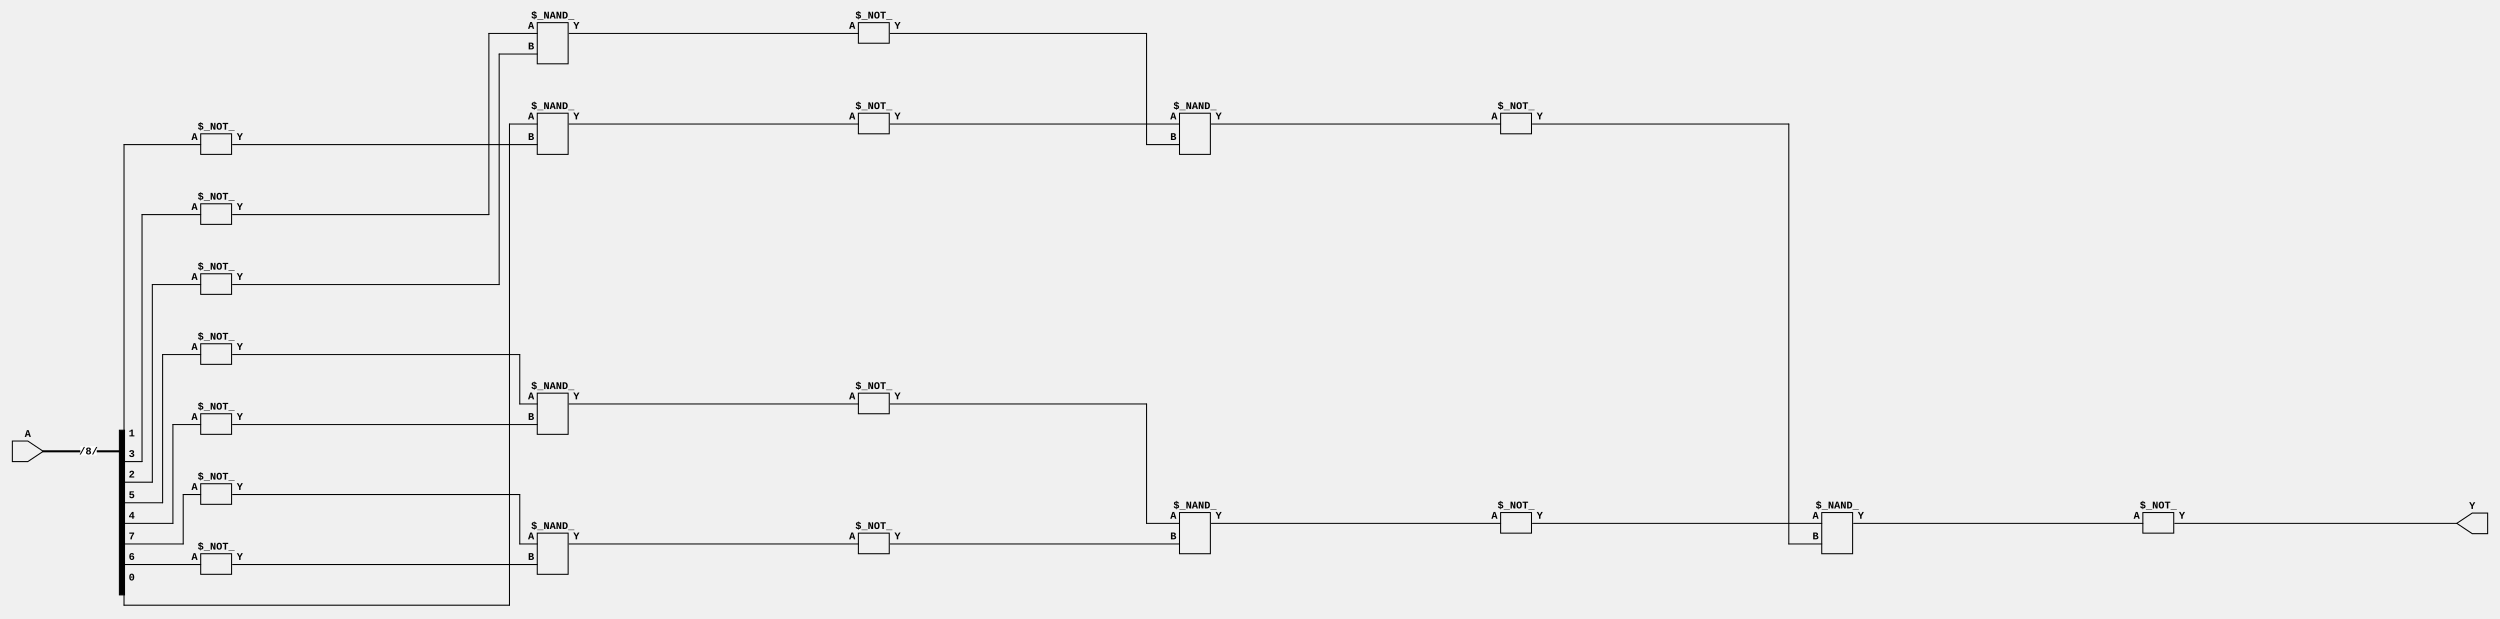
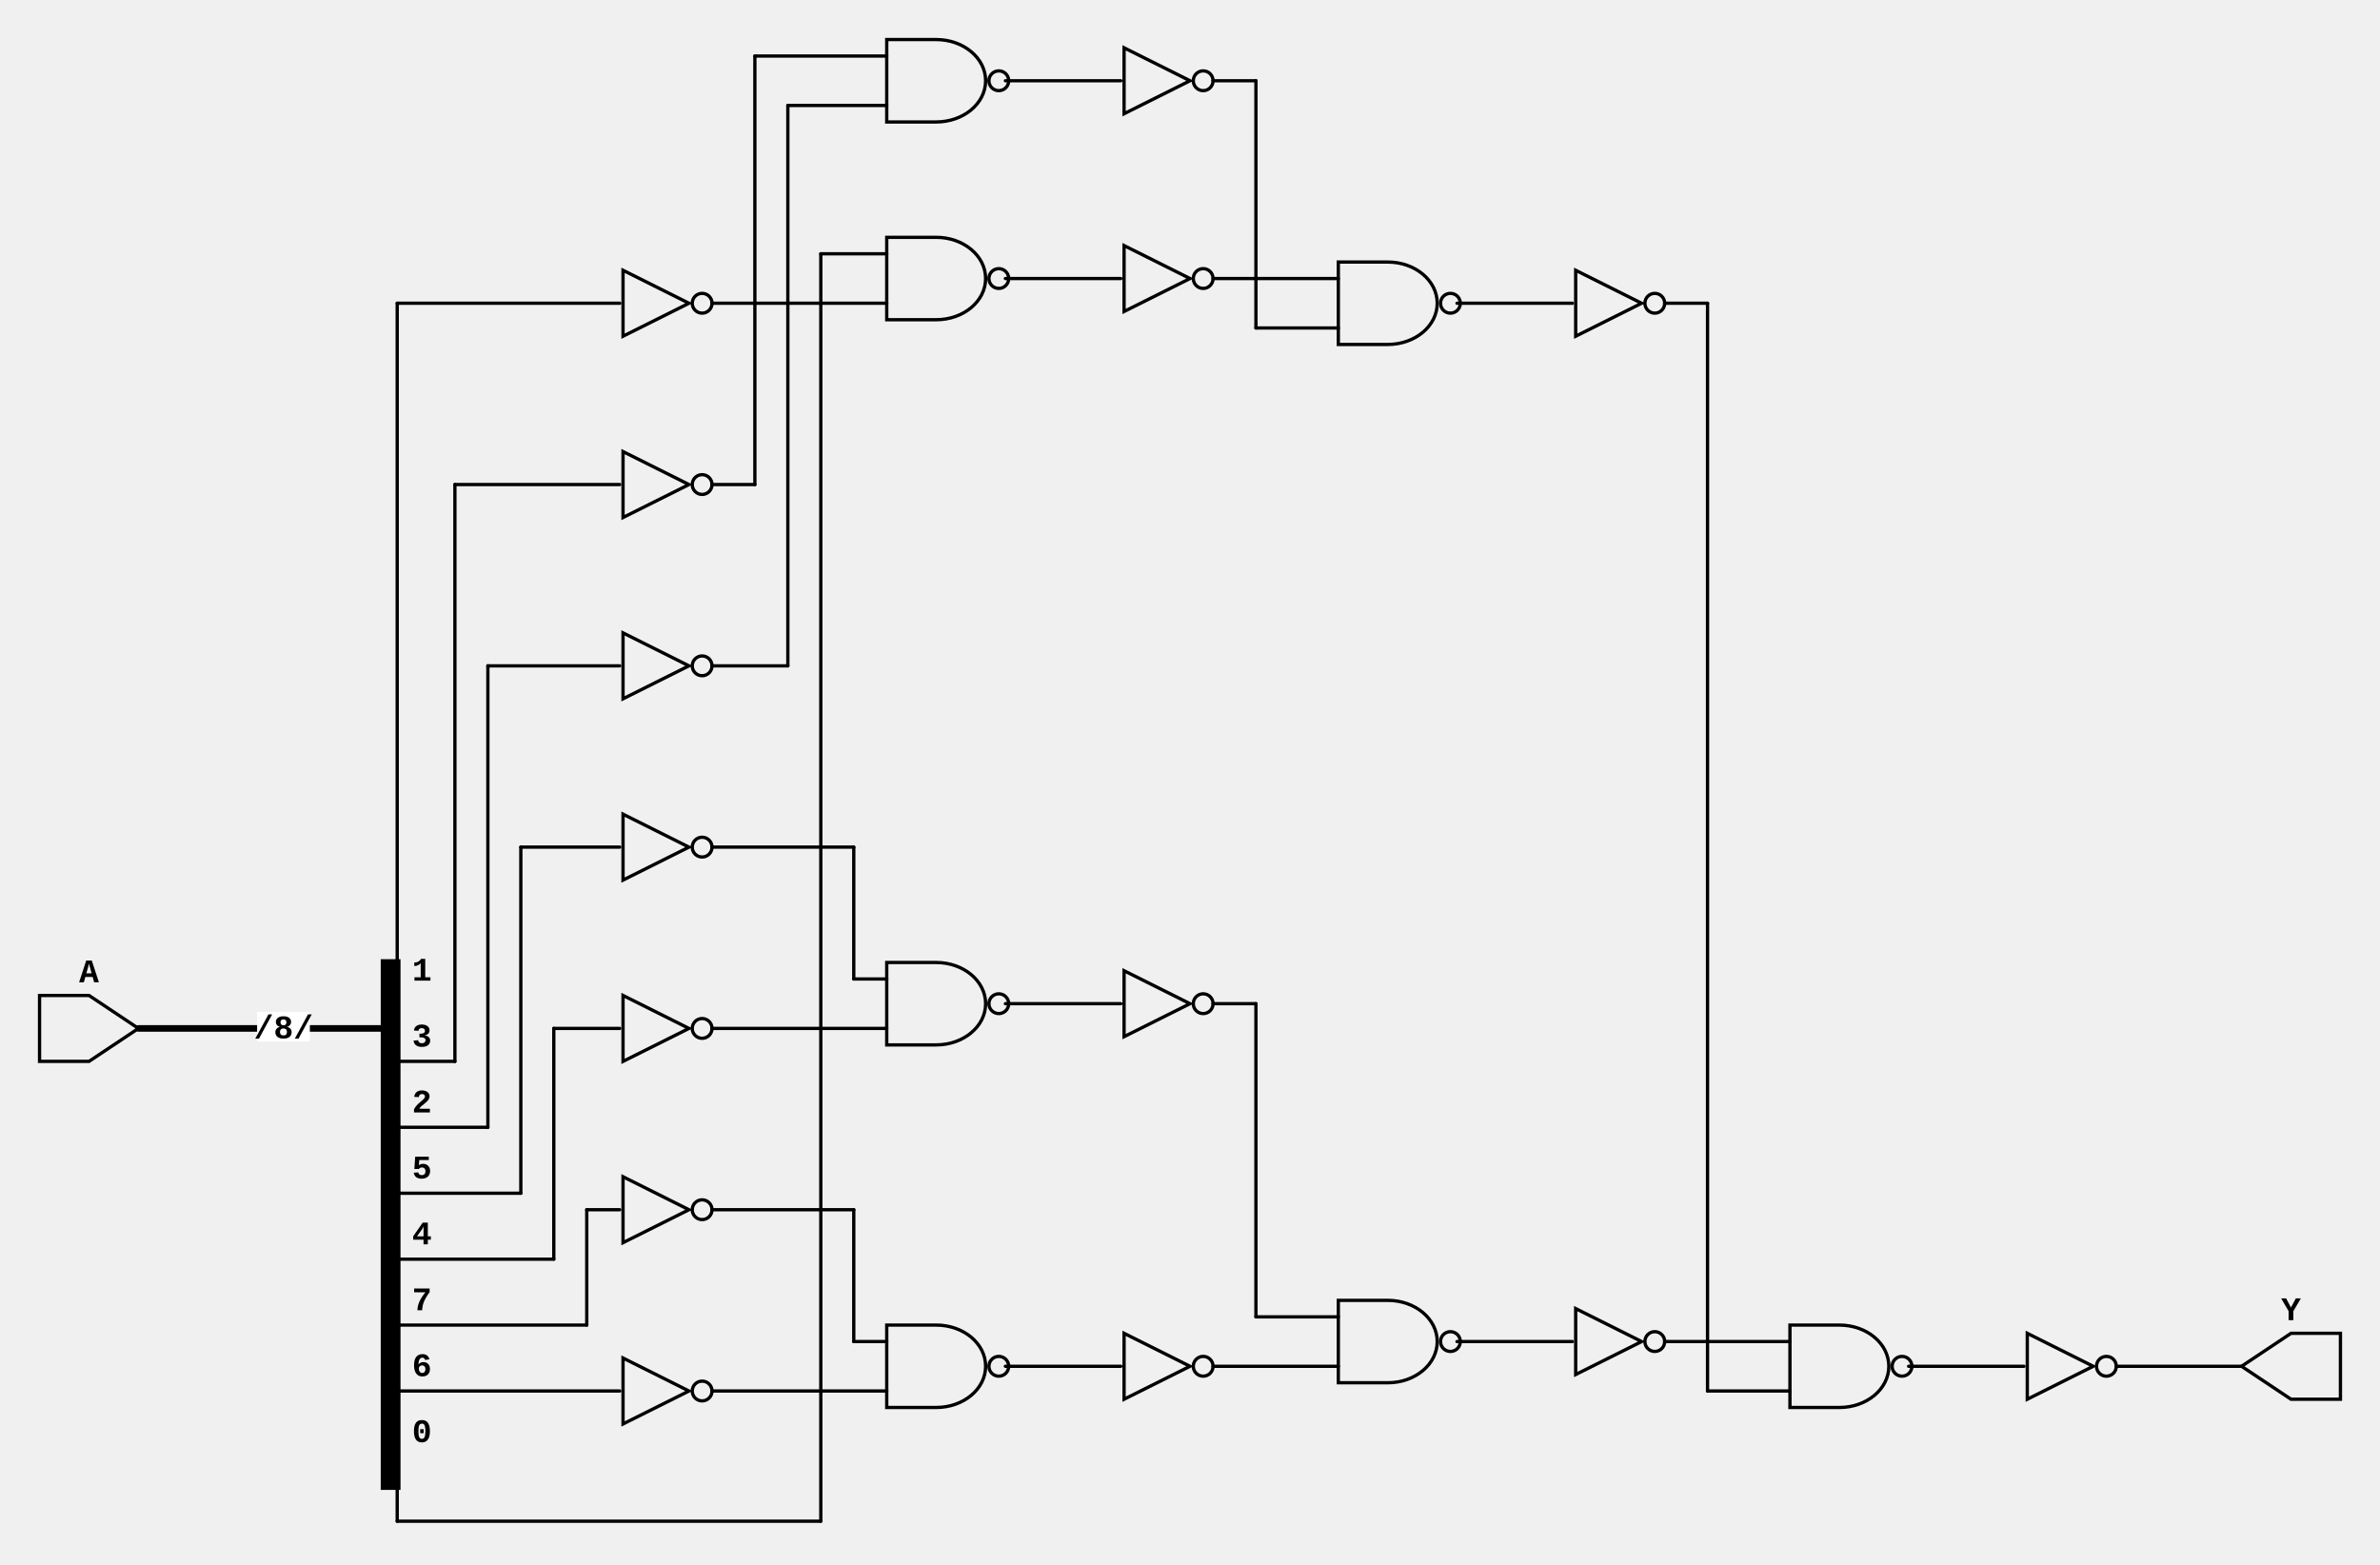
- <svg xmlns="http://www.w3.org/2000/svg" xmlns:ns1="https://github.com/nturley/netlistsvg" width="2429" height="601">
+ <svg xmlns="http://www.w3.org/2000/svg" xmlns:ns1="https://github.com/nturley/netlistsvg" width="722" height="474.5">
  <style>svg {
  stroke:#000;
  fill:none;
}
text {
  fill:#000;
  stroke:none;
  font-size:10px;
  font-weight: bold;
  font-family: "Courier New", monospace;
}
line {
    stroke-linecap: round;
}
.nodelabel {
  text-anchor: middle;
}
.inputPortLabel {
  text-anchor: end;
}
.splitjoinBody {
  fill:#000;
}</style>
-   <g ns1:type="generic" transform="translate(195,130)" ns1:width="30" ns1:height="40" id="cell_$abc$117$auto$blifparse.cc:386:parse_blif$118">
-     <text x="15" y="-4" class="nodelabel cell_$abc$117$auto$blifparse.cc:386:parse_blif$118" ns1:attribute="ref">$_NOT_</text>
-     <rect width="30" height="20" ns1:generic="body" class="cell_$abc$117$auto$blifparse.cc:386:parse_blif$118" />
-     <g transform="translate(0,10)" ns1:x="0" ns1:y="10" ns1:pid="in0" id="port_$abc$117$auto$blifparse.cc:386:parse_blif$118~A">
-       <text x="-3" y="-4" class="inputPortLabel cell_$abc$117$auto$blifparse.cc:386:parse_blif$118">A</text>
-     </g>
-     <g transform="translate(30,10)" ns1:x="30" ns1:y="10" ns1:pid="out0" id="port_$abc$117$auto$blifparse.cc:386:parse_blif$118~Y">
-       <text x="5" y="-4" style="fill:#000; stroke:none" class="cell_$abc$117$auto$blifparse.cc:386:parse_blif$118">Y</text>
-     </g>
-   </g>
-   <g ns1:type="generic" transform="translate(195,198)" ns1:width="30" ns1:height="40" id="cell_$abc$117$auto$blifparse.cc:386:parse_blif$119">
-     <text x="15" y="-4" class="nodelabel cell_$abc$117$auto$blifparse.cc:386:parse_blif$119" ns1:attribute="ref">$_NOT_</text>
-     <rect width="30" height="20" ns1:generic="body" class="cell_$abc$117$auto$blifparse.cc:386:parse_blif$119" />
-     <g transform="translate(0,10)" ns1:x="0" ns1:y="10" ns1:pid="in0" id="port_$abc$117$auto$blifparse.cc:386:parse_blif$119~A">
-       <text x="-3" y="-4" class="inputPortLabel cell_$abc$117$auto$blifparse.cc:386:parse_blif$119">A</text>
-     </g>
-     <g transform="translate(30,10)" ns1:x="30" ns1:y="10" ns1:pid="out0" id="port_$abc$117$auto$blifparse.cc:386:parse_blif$119~Y">
-       <text x="5" y="-4" style="fill:#000; stroke:none" class="cell_$abc$117$auto$blifparse.cc:386:parse_blif$119">Y</text>
-     </g>
-   </g>
-   <g ns1:type="generic" transform="translate(195,266)" ns1:width="30" ns1:height="40" id="cell_$abc$117$auto$blifparse.cc:386:parse_blif$120">
-     <text x="15" y="-4" class="nodelabel cell_$abc$117$auto$blifparse.cc:386:parse_blif$120" ns1:attribute="ref">$_NOT_</text>
-     <rect width="30" height="20" ns1:generic="body" class="cell_$abc$117$auto$blifparse.cc:386:parse_blif$120" />
-     <g transform="translate(0,10)" ns1:x="0" ns1:y="10" ns1:pid="in0" id="port_$abc$117$auto$blifparse.cc:386:parse_blif$120~A">
-       <text x="-3" y="-4" class="inputPortLabel cell_$abc$117$auto$blifparse.cc:386:parse_blif$120">A</text>
-     </g>
-     <g transform="translate(30,10)" ns1:x="30" ns1:y="10" ns1:pid="out0" id="port_$abc$117$auto$blifparse.cc:386:parse_blif$120~Y">
-       <text x="5" y="-4" style="fill:#000; stroke:none" class="cell_$abc$117$auto$blifparse.cc:386:parse_blif$120">Y</text>
-     </g>
-   </g>
-   <g ns1:type="generic" transform="translate(195,334)" ns1:width="30" ns1:height="40" id="cell_$abc$117$auto$blifparse.cc:386:parse_blif$121">
-     <text x="15" y="-4" class="nodelabel cell_$abc$117$auto$blifparse.cc:386:parse_blif$121" ns1:attribute="ref">$_NOT_</text>
-     <rect width="30" height="20" ns1:generic="body" class="cell_$abc$117$auto$blifparse.cc:386:parse_blif$121" />
-     <g transform="translate(0,10)" ns1:x="0" ns1:y="10" ns1:pid="in0" id="port_$abc$117$auto$blifparse.cc:386:parse_blif$121~A">
-       <text x="-3" y="-4" class="inputPortLabel cell_$abc$117$auto$blifparse.cc:386:parse_blif$121">A</text>
-     </g>
-     <g transform="translate(30,10)" ns1:x="30" ns1:y="10" ns1:pid="out0" id="port_$abc$117$auto$blifparse.cc:386:parse_blif$121~Y">
-       <text x="5" y="-4" style="fill:#000; stroke:none" class="cell_$abc$117$auto$blifparse.cc:386:parse_blif$121">Y</text>
-     </g>
-   </g>
-   <g ns1:type="generic" transform="translate(195,402)" ns1:width="30" ns1:height="40" id="cell_$abc$117$auto$blifparse.cc:386:parse_blif$122">
-     <text x="15" y="-4" class="nodelabel cell_$abc$117$auto$blifparse.cc:386:parse_blif$122" ns1:attribute="ref">$_NOT_</text>
-     <rect width="30" height="20" ns1:generic="body" class="cell_$abc$117$auto$blifparse.cc:386:parse_blif$122" />
-     <g transform="translate(0,10)" ns1:x="0" ns1:y="10" ns1:pid="in0" id="port_$abc$117$auto$blifparse.cc:386:parse_blif$122~A">
-       <text x="-3" y="-4" class="inputPortLabel cell_$abc$117$auto$blifparse.cc:386:parse_blif$122">A</text>
-     </g>
-     <g transform="translate(30,10)" ns1:x="30" ns1:y="10" ns1:pid="out0" id="port_$abc$117$auto$blifparse.cc:386:parse_blif$122~Y">
-       <text x="5" y="-4" style="fill:#000; stroke:none" class="cell_$abc$117$auto$blifparse.cc:386:parse_blif$122">Y</text>
-     </g>
-   </g>
-   <g ns1:type="generic" transform="translate(195,470)" ns1:width="30" ns1:height="40" id="cell_$abc$117$auto$blifparse.cc:386:parse_blif$123">
-     <text x="15" y="-4" class="nodelabel cell_$abc$117$auto$blifparse.cc:386:parse_blif$123" ns1:attribute="ref">$_NOT_</text>
-     <rect width="30" height="20" ns1:generic="body" class="cell_$abc$117$auto$blifparse.cc:386:parse_blif$123" />
-     <g transform="translate(0,10)" ns1:x="0" ns1:y="10" ns1:pid="in0" id="port_$abc$117$auto$blifparse.cc:386:parse_blif$123~A">
-       <text x="-3" y="-4" class="inputPortLabel cell_$abc$117$auto$blifparse.cc:386:parse_blif$123">A</text>
-     </g>
-     <g transform="translate(30,10)" ns1:x="30" ns1:y="10" ns1:pid="out0" id="port_$abc$117$auto$blifparse.cc:386:parse_blif$123~Y">
-       <text x="5" y="-4" style="fill:#000; stroke:none" class="cell_$abc$117$auto$blifparse.cc:386:parse_blif$123">Y</text>
-     </g>
-   </g>
-   <g ns1:type="generic" transform="translate(195,538)" ns1:width="30" ns1:height="40" id="cell_$abc$117$auto$blifparse.cc:386:parse_blif$124">
-     <text x="15" y="-4" class="nodelabel cell_$abc$117$auto$blifparse.cc:386:parse_blif$124" ns1:attribute="ref">$_NOT_</text>
-     <rect width="30" height="20" ns1:generic="body" class="cell_$abc$117$auto$blifparse.cc:386:parse_blif$124" />
-     <g transform="translate(0,10)" ns1:x="0" ns1:y="10" ns1:pid="in0" id="port_$abc$117$auto$blifparse.cc:386:parse_blif$124~A">
-       <text x="-3" y="-4" class="inputPortLabel cell_$abc$117$auto$blifparse.cc:386:parse_blif$124">A</text>
-     </g>
-     <g transform="translate(30,10)" ns1:x="30" ns1:y="10" ns1:pid="out0" id="port_$abc$117$auto$blifparse.cc:386:parse_blif$124~Y">
-       <text x="5" y="-4" style="fill:#000; stroke:none" class="cell_$abc$117$auto$blifparse.cc:386:parse_blif$124">Y</text>
-     </g>
-   </g>
-   <g ns1:type="generic" transform="translate(522,382)" ns1:width="30" ns1:height="40" id="cell_$abc$117$auto$blifparse.cc:386:parse_blif$125">
-     <text x="15" y="-4" class="nodelabel cell_$abc$117$auto$blifparse.cc:386:parse_blif$125" ns1:attribute="ref">$_NAND_</text>
-     <rect width="30" height="40" ns1:generic="body" class="cell_$abc$117$auto$blifparse.cc:386:parse_blif$125" />
-     <g transform="translate(0,10)" ns1:x="0" ns1:y="10" ns1:pid="in0" id="port_$abc$117$auto$blifparse.cc:386:parse_blif$125~A">
-       <text x="-3" y="-4" class="inputPortLabel cell_$abc$117$auto$blifparse.cc:386:parse_blif$125">A</text>
-     </g>
-     <g transform="translate(0,30)" ns1:x="0" ns1:y="10" ns1:pid="in0" id="port_$abc$117$auto$blifparse.cc:386:parse_blif$125~B">
-       <text x="-3" y="-4" class="inputPortLabel cell_$abc$117$auto$blifparse.cc:386:parse_blif$125">B</text>
-     </g>
-     <g transform="translate(30,10)" ns1:x="30" ns1:y="10" ns1:pid="out0" id="port_$abc$117$auto$blifparse.cc:386:parse_blif$125~Y">
-       <text x="5" y="-4" style="fill:#000; stroke:none" class="cell_$abc$117$auto$blifparse.cc:386:parse_blif$125">Y</text>
-     </g>
-   </g>
-   <g ns1:type="generic" transform="translate(834,382)" ns1:width="30" ns1:height="40" id="cell_$abc$117$auto$blifparse.cc:386:parse_blif$126">
-     <text x="15" y="-4" class="nodelabel cell_$abc$117$auto$blifparse.cc:386:parse_blif$126" ns1:attribute="ref">$_NOT_</text>
-     <rect width="30" height="20" ns1:generic="body" class="cell_$abc$117$auto$blifparse.cc:386:parse_blif$126" />
-     <g transform="translate(0,10)" ns1:x="0" ns1:y="10" ns1:pid="in0" id="port_$abc$117$auto$blifparse.cc:386:parse_blif$126~A">
-       <text x="-3" y="-4" class="inputPortLabel cell_$abc$117$auto$blifparse.cc:386:parse_blif$126">A</text>
-     </g>
-     <g transform="translate(30,10)" ns1:x="30" ns1:y="10" ns1:pid="out0" id="port_$abc$117$auto$blifparse.cc:386:parse_blif$126~Y">
-       <text x="5" y="-4" style="fill:#000; stroke:none" class="cell_$abc$117$auto$blifparse.cc:386:parse_blif$126">Y</text>
-     </g>
-   </g>
-   <g ns1:type="generic" transform="translate(522,518)" ns1:width="30" ns1:height="40" id="cell_$abc$117$auto$blifparse.cc:386:parse_blif$127">
-     <text x="15" y="-4" class="nodelabel cell_$abc$117$auto$blifparse.cc:386:parse_blif$127" ns1:attribute="ref">$_NAND_</text>
-     <rect width="30" height="40" ns1:generic="body" class="cell_$abc$117$auto$blifparse.cc:386:parse_blif$127" />
-     <g transform="translate(0,10)" ns1:x="0" ns1:y="10" ns1:pid="in0" id="port_$abc$117$auto$blifparse.cc:386:parse_blif$127~A">
-       <text x="-3" y="-4" class="inputPortLabel cell_$abc$117$auto$blifparse.cc:386:parse_blif$127">A</text>
-     </g>
-     <g transform="translate(0,30)" ns1:x="0" ns1:y="10" ns1:pid="in0" id="port_$abc$117$auto$blifparse.cc:386:parse_blif$127~B">
-       <text x="-3" y="-4" class="inputPortLabel cell_$abc$117$auto$blifparse.cc:386:parse_blif$127">B</text>
-     </g>
-     <g transform="translate(30,10)" ns1:x="30" ns1:y="10" ns1:pid="out0" id="port_$abc$117$auto$blifparse.cc:386:parse_blif$127~Y">
-       <text x="5" y="-4" style="fill:#000; stroke:none" class="cell_$abc$117$auto$blifparse.cc:386:parse_blif$127">Y</text>
-     </g>
-   </g>
-   <g ns1:type="generic" transform="translate(834,518)" ns1:width="30" ns1:height="40" id="cell_$abc$117$auto$blifparse.cc:386:parse_blif$128">
-     <text x="15" y="-4" class="nodelabel cell_$abc$117$auto$blifparse.cc:386:parse_blif$128" ns1:attribute="ref">$_NOT_</text>
-     <rect width="30" height="20" ns1:generic="body" class="cell_$abc$117$auto$blifparse.cc:386:parse_blif$128" />
-     <g transform="translate(0,10)" ns1:x="0" ns1:y="10" ns1:pid="in0" id="port_$abc$117$auto$blifparse.cc:386:parse_blif$128~A">
-       <text x="-3" y="-4" class="inputPortLabel cell_$abc$117$auto$blifparse.cc:386:parse_blif$128">A</text>
-     </g>
-     <g transform="translate(30,10)" ns1:x="30" ns1:y="10" ns1:pid="out0" id="port_$abc$117$auto$blifparse.cc:386:parse_blif$128~Y">
-       <text x="5" y="-4" style="fill:#000; stroke:none" class="cell_$abc$117$auto$blifparse.cc:386:parse_blif$128">Y</text>
-     </g>
-   </g>
-   <g ns1:type="generic" transform="translate(1146,498)" ns1:width="30" ns1:height="40" id="cell_$abc$117$auto$blifparse.cc:386:parse_blif$129">
-     <text x="15" y="-4" class="nodelabel cell_$abc$117$auto$blifparse.cc:386:parse_blif$129" ns1:attribute="ref">$_NAND_</text>
-     <rect width="30" height="40" ns1:generic="body" class="cell_$abc$117$auto$blifparse.cc:386:parse_blif$129" />
-     <g transform="translate(0,10)" ns1:x="0" ns1:y="10" ns1:pid="in0" id="port_$abc$117$auto$blifparse.cc:386:parse_blif$129~A">
-       <text x="-3" y="-4" class="inputPortLabel cell_$abc$117$auto$blifparse.cc:386:parse_blif$129">A</text>
-     </g>
-     <g transform="translate(0,30)" ns1:x="0" ns1:y="10" ns1:pid="in0" id="port_$abc$117$auto$blifparse.cc:386:parse_blif$129~B">
-       <text x="-3" y="-4" class="inputPortLabel cell_$abc$117$auto$blifparse.cc:386:parse_blif$129">B</text>
-     </g>
-     <g transform="translate(30,10)" ns1:x="30" ns1:y="10" ns1:pid="out0" id="port_$abc$117$auto$blifparse.cc:386:parse_blif$129~Y">
-       <text x="5" y="-4" style="fill:#000; stroke:none" class="cell_$abc$117$auto$blifparse.cc:386:parse_blif$129">Y</text>
-     </g>
-   </g>
-   <g ns1:type="generic" transform="translate(1458,498)" ns1:width="30" ns1:height="40" id="cell_$abc$117$auto$blifparse.cc:386:parse_blif$130">
-     <text x="15" y="-4" class="nodelabel cell_$abc$117$auto$blifparse.cc:386:parse_blif$130" ns1:attribute="ref">$_NOT_</text>
-     <rect width="30" height="20" ns1:generic="body" class="cell_$abc$117$auto$blifparse.cc:386:parse_blif$130" />
-     <g transform="translate(0,10)" ns1:x="0" ns1:y="10" ns1:pid="in0" id="port_$abc$117$auto$blifparse.cc:386:parse_blif$130~A">
-       <text x="-3" y="-4" class="inputPortLabel cell_$abc$117$auto$blifparse.cc:386:parse_blif$130">A</text>
-     </g>
-     <g transform="translate(30,10)" ns1:x="30" ns1:y="10" ns1:pid="out0" id="port_$abc$117$auto$blifparse.cc:386:parse_blif$130~Y">
-       <text x="5" y="-4" style="fill:#000; stroke:none" class="cell_$abc$117$auto$blifparse.cc:386:parse_blif$130">Y</text>
-     </g>
-   </g>
-   <g ns1:type="generic" transform="translate(522,110)" ns1:width="30" ns1:height="40" id="cell_$abc$117$auto$blifparse.cc:386:parse_blif$131">
-     <text x="15" y="-4" class="nodelabel cell_$abc$117$auto$blifparse.cc:386:parse_blif$131" ns1:attribute="ref">$_NAND_</text>
-     <rect width="30" height="40" ns1:generic="body" class="cell_$abc$117$auto$blifparse.cc:386:parse_blif$131" />
-     <g transform="translate(0,10)" ns1:x="0" ns1:y="10" ns1:pid="in0" id="port_$abc$117$auto$blifparse.cc:386:parse_blif$131~A">
-       <text x="-3" y="-4" class="inputPortLabel cell_$abc$117$auto$blifparse.cc:386:parse_blif$131">A</text>
-     </g>
-     <g transform="translate(0,30)" ns1:x="0" ns1:y="10" ns1:pid="in0" id="port_$abc$117$auto$blifparse.cc:386:parse_blif$131~B">
-       <text x="-3" y="-4" class="inputPortLabel cell_$abc$117$auto$blifparse.cc:386:parse_blif$131">B</text>
-     </g>
-     <g transform="translate(30,10)" ns1:x="30" ns1:y="10" ns1:pid="out0" id="port_$abc$117$auto$blifparse.cc:386:parse_blif$131~Y">
-       <text x="5" y="-4" style="fill:#000; stroke:none" class="cell_$abc$117$auto$blifparse.cc:386:parse_blif$131">Y</text>
-     </g>
-   </g>
-   <g ns1:type="generic" transform="translate(834,110)" ns1:width="30" ns1:height="40" id="cell_$abc$117$auto$blifparse.cc:386:parse_blif$132">
-     <text x="15" y="-4" class="nodelabel cell_$abc$117$auto$blifparse.cc:386:parse_blif$132" ns1:attribute="ref">$_NOT_</text>
-     <rect width="30" height="20" ns1:generic="body" class="cell_$abc$117$auto$blifparse.cc:386:parse_blif$132" />
-     <g transform="translate(0,10)" ns1:x="0" ns1:y="10" ns1:pid="in0" id="port_$abc$117$auto$blifparse.cc:386:parse_blif$132~A">
-       <text x="-3" y="-4" class="inputPortLabel cell_$abc$117$auto$blifparse.cc:386:parse_blif$132">A</text>
-     </g>
-     <g transform="translate(30,10)" ns1:x="30" ns1:y="10" ns1:pid="out0" id="port_$abc$117$auto$blifparse.cc:386:parse_blif$132~Y">
-       <text x="5" y="-4" style="fill:#000; stroke:none" class="cell_$abc$117$auto$blifparse.cc:386:parse_blif$132">Y</text>
-     </g>
-   </g>
-   <g ns1:type="generic" transform="translate(522,22)" ns1:width="30" ns1:height="40" id="cell_$abc$117$auto$blifparse.cc:386:parse_blif$133">
-     <text x="15" y="-4" class="nodelabel cell_$abc$117$auto$blifparse.cc:386:parse_blif$133" ns1:attribute="ref">$_NAND_</text>
-     <rect width="30" height="40" ns1:generic="body" class="cell_$abc$117$auto$blifparse.cc:386:parse_blif$133" />
-     <g transform="translate(0,10)" ns1:x="0" ns1:y="10" ns1:pid="in0" id="port_$abc$117$auto$blifparse.cc:386:parse_blif$133~A">
-       <text x="-3" y="-4" class="inputPortLabel cell_$abc$117$auto$blifparse.cc:386:parse_blif$133">A</text>
-     </g>
-     <g transform="translate(0,30)" ns1:x="0" ns1:y="10" ns1:pid="in0" id="port_$abc$117$auto$blifparse.cc:386:parse_blif$133~B">
-       <text x="-3" y="-4" class="inputPortLabel cell_$abc$117$auto$blifparse.cc:386:parse_blif$133">B</text>
-     </g>
-     <g transform="translate(30,10)" ns1:x="30" ns1:y="10" ns1:pid="out0" id="port_$abc$117$auto$blifparse.cc:386:parse_blif$133~Y">
-       <text x="5" y="-4" style="fill:#000; stroke:none" class="cell_$abc$117$auto$blifparse.cc:386:parse_blif$133">Y</text>
-     </g>
-   </g>
-   <g ns1:type="generic" transform="translate(834,22)" ns1:width="30" ns1:height="40" id="cell_$abc$117$auto$blifparse.cc:386:parse_blif$134">
-     <text x="15" y="-4" class="nodelabel cell_$abc$117$auto$blifparse.cc:386:parse_blif$134" ns1:attribute="ref">$_NOT_</text>
-     <rect width="30" height="20" ns1:generic="body" class="cell_$abc$117$auto$blifparse.cc:386:parse_blif$134" />
-     <g transform="translate(0,10)" ns1:x="0" ns1:y="10" ns1:pid="in0" id="port_$abc$117$auto$blifparse.cc:386:parse_blif$134~A">
-       <text x="-3" y="-4" class="inputPortLabel cell_$abc$117$auto$blifparse.cc:386:parse_blif$134">A</text>
-     </g>
-     <g transform="translate(30,10)" ns1:x="30" ns1:y="10" ns1:pid="out0" id="port_$abc$117$auto$blifparse.cc:386:parse_blif$134~Y">
-       <text x="5" y="-4" style="fill:#000; stroke:none" class="cell_$abc$117$auto$blifparse.cc:386:parse_blif$134">Y</text>
-     </g>
-   </g>
-   <g ns1:type="generic" transform="translate(1146,110)" ns1:width="30" ns1:height="40" id="cell_$abc$117$auto$blifparse.cc:386:parse_blif$135">
-     <text x="15" y="-4" class="nodelabel cell_$abc$117$auto$blifparse.cc:386:parse_blif$135" ns1:attribute="ref">$_NAND_</text>
-     <rect width="30" height="40" ns1:generic="body" class="cell_$abc$117$auto$blifparse.cc:386:parse_blif$135" />
-     <g transform="translate(0,10)" ns1:x="0" ns1:y="10" ns1:pid="in0" id="port_$abc$117$auto$blifparse.cc:386:parse_blif$135~A">
-       <text x="-3" y="-4" class="inputPortLabel cell_$abc$117$auto$blifparse.cc:386:parse_blif$135">A</text>
-     </g>
-     <g transform="translate(0,30)" ns1:x="0" ns1:y="10" ns1:pid="in0" id="port_$abc$117$auto$blifparse.cc:386:parse_blif$135~B">
-       <text x="-3" y="-4" class="inputPortLabel cell_$abc$117$auto$blifparse.cc:386:parse_blif$135">B</text>
-     </g>
-     <g transform="translate(30,10)" ns1:x="30" ns1:y="10" ns1:pid="out0" id="port_$abc$117$auto$blifparse.cc:386:parse_blif$135~Y">
-       <text x="5" y="-4" style="fill:#000; stroke:none" class="cell_$abc$117$auto$blifparse.cc:386:parse_blif$135">Y</text>
-     </g>
-   </g>
-   <g ns1:type="generic" transform="translate(1458,110)" ns1:width="30" ns1:height="40" id="cell_$abc$117$auto$blifparse.cc:386:parse_blif$136">
-     <text x="15" y="-4" class="nodelabel cell_$abc$117$auto$blifparse.cc:386:parse_blif$136" ns1:attribute="ref">$_NOT_</text>
-     <rect width="30" height="20" ns1:generic="body" class="cell_$abc$117$auto$blifparse.cc:386:parse_blif$136" />
-     <g transform="translate(0,10)" ns1:x="0" ns1:y="10" ns1:pid="in0" id="port_$abc$117$auto$blifparse.cc:386:parse_blif$136~A">
-       <text x="-3" y="-4" class="inputPortLabel cell_$abc$117$auto$blifparse.cc:386:parse_blif$136">A</text>
-     </g>
-     <g transform="translate(30,10)" ns1:x="30" ns1:y="10" ns1:pid="out0" id="port_$abc$117$auto$blifparse.cc:386:parse_blif$136~Y">
-       <text x="5" y="-4" style="fill:#000; stroke:none" class="cell_$abc$117$auto$blifparse.cc:386:parse_blif$136">Y</text>
-     </g>
-   </g>
-   <g ns1:type="generic" transform="translate(1770,498)" ns1:width="30" ns1:height="40" id="cell_$abc$117$auto$blifparse.cc:386:parse_blif$137">
-     <text x="15" y="-4" class="nodelabel cell_$abc$117$auto$blifparse.cc:386:parse_blif$137" ns1:attribute="ref">$_NAND_</text>
-     <rect width="30" height="40" ns1:generic="body" class="cell_$abc$117$auto$blifparse.cc:386:parse_blif$137" />
-     <g transform="translate(0,10)" ns1:x="0" ns1:y="10" ns1:pid="in0" id="port_$abc$117$auto$blifparse.cc:386:parse_blif$137~A">
-       <text x="-3" y="-4" class="inputPortLabel cell_$abc$117$auto$blifparse.cc:386:parse_blif$137">A</text>
-     </g>
-     <g transform="translate(0,30)" ns1:x="0" ns1:y="10" ns1:pid="in0" id="port_$abc$117$auto$blifparse.cc:386:parse_blif$137~B">
-       <text x="-3" y="-4" class="inputPortLabel cell_$abc$117$auto$blifparse.cc:386:parse_blif$137">B</text>
-     </g>
-     <g transform="translate(30,10)" ns1:x="30" ns1:y="10" ns1:pid="out0" id="port_$abc$117$auto$blifparse.cc:386:parse_blif$137~Y">
-       <text x="5" y="-4" style="fill:#000; stroke:none" class="cell_$abc$117$auto$blifparse.cc:386:parse_blif$137">Y</text>
-     </g>
-   </g>
-   <g ns1:type="generic" transform="translate(2082,498)" ns1:width="30" ns1:height="40" id="cell_$abc$117$auto$blifparse.cc:386:parse_blif$138">
-     <text x="15" y="-4" class="nodelabel cell_$abc$117$auto$blifparse.cc:386:parse_blif$138" ns1:attribute="ref">$_NOT_</text>
-     <rect width="30" height="20" ns1:generic="body" class="cell_$abc$117$auto$blifparse.cc:386:parse_blif$138" />
-     <g transform="translate(0,10)" ns1:x="0" ns1:y="10" ns1:pid="in0" id="port_$abc$117$auto$blifparse.cc:386:parse_blif$138~A">
-       <text x="-3" y="-4" class="inputPortLabel cell_$abc$117$auto$blifparse.cc:386:parse_blif$138">A</text>
-     </g>
-     <g transform="translate(30,10)" ns1:x="30" ns1:y="10" ns1:pid="out0" id="port_$abc$117$auto$blifparse.cc:386:parse_blif$138~Y">
-       <text x="5" y="-4" style="fill:#000; stroke:none" class="cell_$abc$117$auto$blifparse.cc:386:parse_blif$138">Y</text>
-     </g>
-   </g>
-   <g ns1:type="inputExt" transform="translate(12,428.5)" ns1:width="30" ns1:height="20" id="cell_A">
+   <g ns1:type="not" transform="translate(189,82)" ns1:width="30" ns1:height="20" id="cell_$abc$117$auto$blifparse.cc:386:parse_blif$118">
+     <ns1:alias val="$_NOT_" />
+     <ns1:alias val="$not" />
+     <ns1:alias val="$logic_not" />
+     <path d="M0,0 L0,20 L20,10 Z" class="cell_$abc$117$auto$blifparse.cc:386:parse_blif$118" />
+     <circle cx="24" cy="10" r="3" class="cell_$abc$117$auto$blifparse.cc:386:parse_blif$118" />
+     <g ns1:x="-1" ns1:y="10" ns1:pid="A" />
+     <g ns1:x="27" ns1:y="10" ns1:pid="Y" />
+   </g>
+   <g ns1:type="not" transform="translate(189,137)" ns1:width="30" ns1:height="20" id="cell_$abc$117$auto$blifparse.cc:386:parse_blif$119">
+     <ns1:alias val="$_NOT_" />
+     <ns1:alias val="$not" />
+     <ns1:alias val="$logic_not" />
+     <path d="M0,0 L0,20 L20,10 Z" class="cell_$abc$117$auto$blifparse.cc:386:parse_blif$119" />
+     <circle cx="24" cy="10" r="3" class="cell_$abc$117$auto$blifparse.cc:386:parse_blif$119" />
+     <g ns1:x="-1" ns1:y="10" ns1:pid="A" />
+     <g ns1:x="27" ns1:y="10" ns1:pid="Y" />
+   </g>
+   <g ns1:type="not" transform="translate(189,192)" ns1:width="30" ns1:height="20" id="cell_$abc$117$auto$blifparse.cc:386:parse_blif$120">
+     <ns1:alias val="$_NOT_" />
+     <ns1:alias val="$not" />
+     <ns1:alias val="$logic_not" />
+     <path d="M0,0 L0,20 L20,10 Z" class="cell_$abc$117$auto$blifparse.cc:386:parse_blif$120" />
+     <circle cx="24" cy="10" r="3" class="cell_$abc$117$auto$blifparse.cc:386:parse_blif$120" />
+     <g ns1:x="-1" ns1:y="10" ns1:pid="A" />
+     <g ns1:x="27" ns1:y="10" ns1:pid="Y" />
+   </g>
+   <g ns1:type="not" transform="translate(189,247)" ns1:width="30" ns1:height="20" id="cell_$abc$117$auto$blifparse.cc:386:parse_blif$121">
+     <ns1:alias val="$_NOT_" />
+     <ns1:alias val="$not" />
+     <ns1:alias val="$logic_not" />
+     <path d="M0,0 L0,20 L20,10 Z" class="cell_$abc$117$auto$blifparse.cc:386:parse_blif$121" />
+     <circle cx="24" cy="10" r="3" class="cell_$abc$117$auto$blifparse.cc:386:parse_blif$121" />
+     <g ns1:x="-1" ns1:y="10" ns1:pid="A" />
+     <g ns1:x="27" ns1:y="10" ns1:pid="Y" />
+   </g>
+   <g ns1:type="not" transform="translate(189,302)" ns1:width="30" ns1:height="20" id="cell_$abc$117$auto$blifparse.cc:386:parse_blif$122">
+     <ns1:alias val="$_NOT_" />
+     <ns1:alias val="$not" />
+     <ns1:alias val="$logic_not" />
+     <path d="M0,0 L0,20 L20,10 Z" class="cell_$abc$117$auto$blifparse.cc:386:parse_blif$122" />
+     <circle cx="24" cy="10" r="3" class="cell_$abc$117$auto$blifparse.cc:386:parse_blif$122" />
+     <g ns1:x="-1" ns1:y="10" ns1:pid="A" />
+     <g ns1:x="27" ns1:y="10" ns1:pid="Y" />
+   </g>
+   <g ns1:type="not" transform="translate(189,357)" ns1:width="30" ns1:height="20" id="cell_$abc$117$auto$blifparse.cc:386:parse_blif$123">
+     <ns1:alias val="$_NOT_" />
+     <ns1:alias val="$not" />
+     <ns1:alias val="$logic_not" />
+     <path d="M0,0 L0,20 L20,10 Z" class="cell_$abc$117$auto$blifparse.cc:386:parse_blif$123" />
+     <circle cx="24" cy="10" r="3" class="cell_$abc$117$auto$blifparse.cc:386:parse_blif$123" />
+     <g ns1:x="-1" ns1:y="10" ns1:pid="A" />
+     <g ns1:x="27" ns1:y="10" ns1:pid="Y" />
+   </g>
+   <g ns1:type="not" transform="translate(189,412)" ns1:width="30" ns1:height="20" id="cell_$abc$117$auto$blifparse.cc:386:parse_blif$124">
+     <ns1:alias val="$_NOT_" />
+     <ns1:alias val="$not" />
+     <ns1:alias val="$logic_not" />
+     <path d="M0,0 L0,20 L20,10 Z" class="cell_$abc$117$auto$blifparse.cc:386:parse_blif$124" />
+     <circle cx="24" cy="10" r="3" class="cell_$abc$117$auto$blifparse.cc:386:parse_blif$124" />
+     <g ns1:x="-1" ns1:y="10" ns1:pid="A" />
+     <g ns1:x="27" ns1:y="10" ns1:pid="Y" />
+   </g>
+   <g ns1:type="nand" transform="translate(269,292)" ns1:width="30" ns1:height="25" id="cell_$abc$117$auto$blifparse.cc:386:parse_blif$125">
+     <ns1:alias val="$nand" />
+     <ns1:alias val="$logic_nand" />
+     <ns1:alias val="$_NAND_" />
+     <path d="M0,0 L0,25 L15,25 A15 12.5 0 0 0 15,0 Z" class="cell_$abc$117$auto$blifparse.cc:386:parse_blif$125" />
+     <circle cx="34" cy="12.5" r="3" class="cell_$abc$117$auto$blifparse.cc:386:parse_blif$125" />
+     <g ns1:x="0" ns1:y="5" ns1:pid="A" />
+     <g ns1:x="0" ns1:y="20" ns1:pid="B" />
+     <g ns1:x="36" ns1:y="12.5" ns1:pid="Y" />
+   </g>
+   <g ns1:type="not" transform="translate(341,294.5)" ns1:width="30" ns1:height="20" id="cell_$abc$117$auto$blifparse.cc:386:parse_blif$126">
+     <ns1:alias val="$_NOT_" />
+     <ns1:alias val="$not" />
+     <ns1:alias val="$logic_not" />
+     <path d="M0,0 L0,20 L20,10 Z" class="cell_$abc$117$auto$blifparse.cc:386:parse_blif$126" />
+     <circle cx="24" cy="10" r="3" class="cell_$abc$117$auto$blifparse.cc:386:parse_blif$126" />
+     <g ns1:x="-1" ns1:y="10" ns1:pid="A" />
+     <g ns1:x="27" ns1:y="10" ns1:pid="Y" />
+   </g>
+   <g ns1:type="nand" transform="translate(269,402)" ns1:width="30" ns1:height="25" id="cell_$abc$117$auto$blifparse.cc:386:parse_blif$127">
+     <ns1:alias val="$nand" />
+     <ns1:alias val="$logic_nand" />
+     <ns1:alias val="$_NAND_" />
+     <path d="M0,0 L0,25 L15,25 A15 12.5 0 0 0 15,0 Z" class="cell_$abc$117$auto$blifparse.cc:386:parse_blif$127" />
+     <circle cx="34" cy="12.5" r="3" class="cell_$abc$117$auto$blifparse.cc:386:parse_blif$127" />
+     <g ns1:x="0" ns1:y="5" ns1:pid="A" />
+     <g ns1:x="0" ns1:y="20" ns1:pid="B" />
+     <g ns1:x="36" ns1:y="12.5" ns1:pid="Y" />
+   </g>
+   <g ns1:type="not" transform="translate(341,404.5)" ns1:width="30" ns1:height="20" id="cell_$abc$117$auto$blifparse.cc:386:parse_blif$128">
+     <ns1:alias val="$_NOT_" />
+     <ns1:alias val="$not" />
+     <ns1:alias val="$logic_not" />
+     <path d="M0,0 L0,20 L20,10 Z" class="cell_$abc$117$auto$blifparse.cc:386:parse_blif$128" />
+     <circle cx="24" cy="10" r="3" class="cell_$abc$117$auto$blifparse.cc:386:parse_blif$128" />
+     <g ns1:x="-1" ns1:y="10" ns1:pid="A" />
+     <g ns1:x="27" ns1:y="10" ns1:pid="Y" />
+   </g>
+   <g ns1:type="nand" transform="translate(406,394.5)" ns1:width="30" ns1:height="25" id="cell_$abc$117$auto$blifparse.cc:386:parse_blif$129">
+     <ns1:alias val="$nand" />
+     <ns1:alias val="$logic_nand" />
+     <ns1:alias val="$_NAND_" />
+     <path d="M0,0 L0,25 L15,25 A15 12.5 0 0 0 15,0 Z" class="cell_$abc$117$auto$blifparse.cc:386:parse_blif$129" />
+     <circle cx="34" cy="12.5" r="3" class="cell_$abc$117$auto$blifparse.cc:386:parse_blif$129" />
+     <g ns1:x="0" ns1:y="5" ns1:pid="A" />
+     <g ns1:x="0" ns1:y="20" ns1:pid="B" />
+     <g ns1:x="36" ns1:y="12.5" ns1:pid="Y" />
+   </g>
+   <g ns1:type="not" transform="translate(478,397)" ns1:width="30" ns1:height="20" id="cell_$abc$117$auto$blifparse.cc:386:parse_blif$130">
+     <ns1:alias val="$_NOT_" />
+     <ns1:alias val="$not" />
+     <ns1:alias val="$logic_not" />
+     <path d="M0,0 L0,20 L20,10 Z" class="cell_$abc$117$auto$blifparse.cc:386:parse_blif$130" />
+     <circle cx="24" cy="10" r="3" class="cell_$abc$117$auto$blifparse.cc:386:parse_blif$130" />
+     <g ns1:x="-1" ns1:y="10" ns1:pid="A" />
+     <g ns1:x="27" ns1:y="10" ns1:pid="Y" />
+   </g>
+   <g ns1:type="nand" transform="translate(269,72)" ns1:width="30" ns1:height="25" id="cell_$abc$117$auto$blifparse.cc:386:parse_blif$131">
+     <ns1:alias val="$nand" />
+     <ns1:alias val="$logic_nand" />
+     <ns1:alias val="$_NAND_" />
+     <path d="M0,0 L0,25 L15,25 A15 12.5 0 0 0 15,0 Z" class="cell_$abc$117$auto$blifparse.cc:386:parse_blif$131" />
+     <circle cx="34" cy="12.5" r="3" class="cell_$abc$117$auto$blifparse.cc:386:parse_blif$131" />
+     <g ns1:x="0" ns1:y="5" ns1:pid="A" />
+     <g ns1:x="0" ns1:y="20" ns1:pid="B" />
+     <g ns1:x="36" ns1:y="12.5" ns1:pid="Y" />
+   </g>
+   <g ns1:type="not" transform="translate(341,74.5)" ns1:width="30" ns1:height="20" id="cell_$abc$117$auto$blifparse.cc:386:parse_blif$132">
+     <ns1:alias val="$_NOT_" />
+     <ns1:alias val="$not" />
+     <ns1:alias val="$logic_not" />
+     <path d="M0,0 L0,20 L20,10 Z" class="cell_$abc$117$auto$blifparse.cc:386:parse_blif$132" />
+     <circle cx="24" cy="10" r="3" class="cell_$abc$117$auto$blifparse.cc:386:parse_blif$132" />
+     <g ns1:x="-1" ns1:y="10" ns1:pid="A" />
+     <g ns1:x="27" ns1:y="10" ns1:pid="Y" />
+   </g>
+   <g ns1:type="nand" transform="translate(269,12)" ns1:width="30" ns1:height="25" id="cell_$abc$117$auto$blifparse.cc:386:parse_blif$133">
+     <ns1:alias val="$nand" />
+     <ns1:alias val="$logic_nand" />
+     <ns1:alias val="$_NAND_" />
+     <path d="M0,0 L0,25 L15,25 A15 12.5 0 0 0 15,0 Z" class="cell_$abc$117$auto$blifparse.cc:386:parse_blif$133" />
+     <circle cx="34" cy="12.5" r="3" class="cell_$abc$117$auto$blifparse.cc:386:parse_blif$133" />
+     <g ns1:x="0" ns1:y="5" ns1:pid="A" />
+     <g ns1:x="0" ns1:y="20" ns1:pid="B" />
+     <g ns1:x="36" ns1:y="12.5" ns1:pid="Y" />
+   </g>
+   <g ns1:type="not" transform="translate(341,14.5)" ns1:width="30" ns1:height="20" id="cell_$abc$117$auto$blifparse.cc:386:parse_blif$134">
+     <ns1:alias val="$_NOT_" />
+     <ns1:alias val="$not" />
+     <ns1:alias val="$logic_not" />
+     <path d="M0,0 L0,20 L20,10 Z" class="cell_$abc$117$auto$blifparse.cc:386:parse_blif$134" />
+     <circle cx="24" cy="10" r="3" class="cell_$abc$117$auto$blifparse.cc:386:parse_blif$134" />
+     <g ns1:x="-1" ns1:y="10" ns1:pid="A" />
+     <g ns1:x="27" ns1:y="10" ns1:pid="Y" />
+   </g>
+   <g ns1:type="nand" transform="translate(406,79.5)" ns1:width="30" ns1:height="25" id="cell_$abc$117$auto$blifparse.cc:386:parse_blif$135">
+     <ns1:alias val="$nand" />
+     <ns1:alias val="$logic_nand" />
+     <ns1:alias val="$_NAND_" />
+     <path d="M0,0 L0,25 L15,25 A15 12.5 0 0 0 15,0 Z" class="cell_$abc$117$auto$blifparse.cc:386:parse_blif$135" />
+     <circle cx="34" cy="12.5" r="3" class="cell_$abc$117$auto$blifparse.cc:386:parse_blif$135" />
+     <g ns1:x="0" ns1:y="5" ns1:pid="A" />
+     <g ns1:x="0" ns1:y="20" ns1:pid="B" />
+     <g ns1:x="36" ns1:y="12.5" ns1:pid="Y" />
+   </g>
+   <g ns1:type="not" transform="translate(478,82)" ns1:width="30" ns1:height="20" id="cell_$abc$117$auto$blifparse.cc:386:parse_blif$136">
+     <ns1:alias val="$_NOT_" />
+     <ns1:alias val="$not" />
+     <ns1:alias val="$logic_not" />
+     <path d="M0,0 L0,20 L20,10 Z" class="cell_$abc$117$auto$blifparse.cc:386:parse_blif$136" />
+     <circle cx="24" cy="10" r="3" class="cell_$abc$117$auto$blifparse.cc:386:parse_blif$136" />
+     <g ns1:x="-1" ns1:y="10" ns1:pid="A" />
+     <g ns1:x="27" ns1:y="10" ns1:pid="Y" />
+   </g>
+   <g ns1:type="nand" transform="translate(543,402)" ns1:width="30" ns1:height="25" id="cell_$abc$117$auto$blifparse.cc:386:parse_blif$137">
+     <ns1:alias val="$nand" />
+     <ns1:alias val="$logic_nand" />
+     <ns1:alias val="$_NAND_" />
+     <path d="M0,0 L0,25 L15,25 A15 12.5 0 0 0 15,0 Z" class="cell_$abc$117$auto$blifparse.cc:386:parse_blif$137" />
+     <circle cx="34" cy="12.5" r="3" class="cell_$abc$117$auto$blifparse.cc:386:parse_blif$137" />
+     <g ns1:x="0" ns1:y="5" ns1:pid="A" />
+     <g ns1:x="0" ns1:y="20" ns1:pid="B" />
+     <g ns1:x="36" ns1:y="12.5" ns1:pid="Y" />
+   </g>
+   <g ns1:type="not" transform="translate(615,404.5)" ns1:width="30" ns1:height="20" id="cell_$abc$117$auto$blifparse.cc:386:parse_blif$138">
+     <ns1:alias val="$_NOT_" />
+     <ns1:alias val="$not" />
+     <ns1:alias val="$logic_not" />
+     <path d="M0,0 L0,20 L20,10 Z" class="cell_$abc$117$auto$blifparse.cc:386:parse_blif$138" />
+     <circle cx="24" cy="10" r="3" class="cell_$abc$117$auto$blifparse.cc:386:parse_blif$138" />
+     <g ns1:x="-1" ns1:y="10" ns1:pid="A" />
+     <g ns1:x="27" ns1:y="10" ns1:pid="Y" />
+   </g>
+   <g ns1:type="inputExt" transform="translate(12,302)" ns1:width="30" ns1:height="20" id="cell_A">
    <text x="15" y="-4" class="nodelabel cell_A" ns1:attribute="ref">A</text>
    <ns1:alias val="$_inputExt_" />
    <path d="M0,0 L0,20 L15,20 L30,10 L15,0 Z" class="cell_A" />
    <g ns1:x="30" ns1:y="10" ns1:pid="Y" />
  </g>
-   <g ns1:type="outputExt" transform="translate(2387,498.5)" ns1:width="30" ns1:height="20" id="cell_Y">
+   <g ns1:type="outputExt" transform="translate(680,404.5)" ns1:width="30" ns1:height="20" id="cell_Y">
    <text x="15" y="-4" class="nodelabel cell_Y" ns1:attribute="ref">Y</text>
    <ns1:alias val="$_outputExt_" />
    <path d="M30,0 L30,20 L15,20 L0,10 L15,0 Z" class="cell_Y" />
    <g ns1:x="0" ns1:y="10" ns1:pid="A" />
  </g>
-   <g ns1:type="split" transform="translate(116,418)" ns1:width="5" ns1:height="40" id="cell_$split$,2,3,4,5,6,7,8,9,">
+   <g ns1:type="split" transform="translate(116,291.5)" ns1:width="5" ns1:height="40" id="cell_$split$,2,3,4,5,6,7,8,9,">
    <rect width="5" height="160" class="splitjoinBody" ns1:generic="body" />
    <ns1:alias val="$_split_" />
    <g ns1:x="0" ns1:y="20" ns1:pid="in" />
    <g transform="translate(4,10)" ns1:x="4" ns1:y="10" ns1:pid="out0">
      <text x="5" y="-4">1</text>
    </g>
    <g transform="translate(4,30)" ns1:x="4" ns1:y="10" ns1:pid="out0">
      <text x="5" y="-4">3</text>
    </g>
    <g transform="translate(4,50)" ns1:x="4" ns1:y="10" ns1:pid="out0">
      <text x="5" y="-4">2</text>
    </g>
    <g transform="translate(4,70)" ns1:x="4" ns1:y="10" ns1:pid="out0">
      <text x="5" y="-4">5</text>
    </g>
    <g transform="translate(4,90)" ns1:x="4" ns1:y="10" ns1:pid="out0">
      <text x="5" y="-4">4</text>
    </g>
    <g transform="translate(4,110)" ns1:x="4" ns1:y="10" ns1:pid="out0">
      <text x="5" y="-4">7</text>
    </g>
    <g transform="translate(4,130)" ns1:x="4" ns1:y="10" ns1:pid="out0">
      <text x="5" y="-4">6</text>
    </g>
    <g transform="translate(4,150)" ns1:x="4" ns1:y="10" ns1:pid="out0">
      <text x="5" y="-4">0</text>
    </g>
  </g>
-   <line x1="120.5" x2="120.5" y1="428" y2="140.5" class="net_3 width_1" style="stroke-width: 1" />
-   <line x1="120.5" x2="195" y1="140.5" y2="140.5" class="net_3 width_1" style="stroke-width: 1" />
-   <line x1="121" x2="138" y1="448.5" y2="448.5" class="net_5 width_1" style="stroke-width: 1" />
-   <line x1="138" x2="138" y1="448.5" y2="208.5" class="net_5 width_1" style="stroke-width: 1" />
-   <line x1="138" x2="195" y1="208.5" y2="208.5" class="net_5 width_1" style="stroke-width: 1" />
-   <line x1="121" x2="148" y1="468.5" y2="468.5" class="net_4 width_1" style="stroke-width: 1" />
-   <line x1="148" x2="148" y1="468.5" y2="276.5" class="net_4 width_1" style="stroke-width: 1" />
-   <line x1="148" x2="195" y1="276.5" y2="276.5" class="net_4 width_1" style="stroke-width: 1" />
-   <line x1="121" x2="158" y1="488.5" y2="488.5" class="net_7 width_1" style="stroke-width: 1" />
-   <line x1="158" x2="158" y1="488.5" y2="344.5" class="net_7 width_1" style="stroke-width: 1" />
-   <line x1="158" x2="195" y1="344.5" y2="344.5" class="net_7 width_1" style="stroke-width: 1" />
-   <line x1="121" x2="168" y1="508.5" y2="508.5" class="net_6 width_1" style="stroke-width: 1" />
-   <line x1="168" x2="168" y1="508.5" y2="412.5" class="net_6 width_1" style="stroke-width: 1" />
-   <line x1="168" x2="195" y1="412.5" y2="412.5" class="net_6 width_1" style="stroke-width: 1" />
-   <line x1="121" x2="178" y1="528.5" y2="528.5" class="net_9 width_1" style="stroke-width: 1" />
-   <line x1="178" x2="178" y1="528.5" y2="480.5" class="net_9 width_1" style="stroke-width: 1" />
-   <line x1="178" x2="195" y1="480.5" y2="480.5" class="net_9 width_1" style="stroke-width: 1" />
-   <line x1="121" x2="195" y1="548.5" y2="548.5" class="net_8 width_1" style="stroke-width: 1" />
-   <line x1="226" x2="505" y1="344.5" y2="344.5" class="net_14 width_1" style="stroke-width: 1" />
-   <line x1="505" x2="505" y1="344.5" y2="392.5" class="net_14 width_1" style="stroke-width: 1" />
-   <line x1="505" x2="522" y1="392.5" y2="392.5" class="net_14 width_1" style="stroke-width: 1" />
-   <line x1="226" x2="522" y1="412.5" y2="412.5" class="net_15 width_1" style="stroke-width: 1" />
-   <line x1="553" x2="834" y1="392.5" y2="392.5" class="net_18 width_1" style="stroke-width: 1" />
-   <line x1="226" x2="505" y1="480.5" y2="480.5" class="net_16 width_1" style="stroke-width: 1" />
-   <line x1="505" x2="505" y1="480.5" y2="528.5" class="net_16 width_1" style="stroke-width: 1" />
-   <line x1="505" x2="522" y1="528.5" y2="528.5" class="net_16 width_1" style="stroke-width: 1" />
-   <line x1="226" x2="522" y1="548.5" y2="548.5" class="net_17 width_1" style="stroke-width: 1" />
-   <line x1="553" x2="834" y1="528.5" y2="528.5" class="net_20 width_1" style="stroke-width: 1" />
-   <line x1="865" x2="1114" y1="392.5" y2="392.5" class="net_19 width_1" style="stroke-width: 1" />
-   <line x1="1114" x2="1114" y1="392.5" y2="508.5" class="net_19 width_1" style="stroke-width: 1" />
-   <line x1="1114" x2="1146" y1="508.5" y2="508.5" class="net_19 width_1" style="stroke-width: 1" />
-   <line x1="865" x2="1146" y1="528.5" y2="528.5" class="net_21 width_1" style="stroke-width: 1" />
-   <line x1="1177" x2="1458" y1="508.5" y2="508.5" class="net_22 width_1" style="stroke-width: 1" />
-   <line x1="120.5" x2="120.5" y1="569" y2="588" class="net_2 width_1" style="stroke-width: 1" />
-   <line x1="120.5" x2="495" y1="588" y2="588" class="net_2 width_1" style="stroke-width: 1" />
-   <line x1="495" x2="495" y1="588" y2="120.5" class="net_2 width_1" style="stroke-width: 1" />
-   <line x1="495" x2="522" y1="120.5" y2="120.5" class="net_2 width_1" style="stroke-width: 1" />
-   <line x1="226" x2="522" y1="140.5" y2="140.5" class="net_11 width_1" style="stroke-width: 1" />
-   <line x1="553" x2="834" y1="120.5" y2="120.5" class="net_24 width_1" style="stroke-width: 1" />
-   <line x1="226" x2="475" y1="208.5" y2="208.5" class="net_12 width_1" style="stroke-width: 1" />
-   <line x1="475" x2="475" y1="208.5" y2="32.5" class="net_12 width_1" style="stroke-width: 1" />
-   <line x1="475" x2="522" y1="32.5" y2="32.5" class="net_12 width_1" style="stroke-width: 1" />
-   <line x1="226" x2="485" y1="276.5" y2="276.5" class="net_13 width_1" style="stroke-width: 1" />
-   <line x1="485" x2="485" y1="276.5" y2="52.5" class="net_13 width_1" style="stroke-width: 1" />
-   <line x1="485" x2="522" y1="52.5" y2="52.5" class="net_13 width_1" style="stroke-width: 1" />
-   <line x1="553" x2="834" y1="32.5" y2="32.5" class="net_26 width_1" style="stroke-width: 1" />
-   <line x1="865" x2="1146" y1="120.5" y2="120.5" class="net_25 width_1" style="stroke-width: 1" />
-   <line x1="865" x2="1114" y1="32.5" y2="32.5" class="net_27 width_1" style="stroke-width: 1" />
-   <line x1="1114" x2="1114" y1="32.5" y2="140.5" class="net_27 width_1" style="stroke-width: 1" />
-   <line x1="1114" x2="1146" y1="140.5" y2="140.5" class="net_27 width_1" style="stroke-width: 1" />
-   <line x1="1177" x2="1458" y1="120.5" y2="120.5" class="net_28 width_1" style="stroke-width: 1" />
-   <line x1="1489" x2="1770" y1="508.5" y2="508.5" class="net_23 width_1" style="stroke-width: 1" />
-   <line x1="1489" x2="1738" y1="120.5" y2="120.5" class="net_29 width_1" style="stroke-width: 1" />
-   <line x1="1738" x2="1738" y1="120.5" y2="528.5" class="net_29 width_1" style="stroke-width: 1" />
-   <line x1="1738" x2="1770" y1="528.5" y2="528.5" class="net_29 width_1" style="stroke-width: 1" />
-   <line x1="1801" x2="2082" y1="508.5" y2="508.5" class="net_30 width_1" style="stroke-width: 1" />
-   <line x1="2113" x2="2387" y1="508.5" y2="508.5" class="net_10 width_1" style="stroke-width: 1" />
-   <line x1="42" x2="116" y1="438.5" y2="438.5" class="net_2,3,4,5,6,7,8,9 width_8" style="stroke-width: 2" />
-   <rect x="78" y="433.5" width="16" height="9" class="net_2,3,4,5,6,7,8,9 width_8 busLabel_8" style="fill: white; stroke: none" />
-   <text x="77" y="441.5" class="net_2,3,4,5,6,7,8,9 width_8 busLabel_8">/8/</text>
+   <line x1="120.5" x2="120.5" y1="301.5" y2="92" class="net_3 width_1" style="stroke-width: 1" />
+   <line x1="120.5" x2="188" y1="92" y2="92" class="net_3 width_1" style="stroke-width: 1" />
+   <line x1="121" x2="138" y1="322" y2="322" class="net_5 width_1" style="stroke-width: 1" />
+   <line x1="138" x2="138" y1="322" y2="147" class="net_5 width_1" style="stroke-width: 1" />
+   <line x1="138" x2="188" y1="147" y2="147" class="net_5 width_1" style="stroke-width: 1" />
+   <line x1="121" x2="148" y1="342" y2="342" class="net_4 width_1" style="stroke-width: 1" />
+   <line x1="148" x2="148" y1="342" y2="202" class="net_4 width_1" style="stroke-width: 1" />
+   <line x1="148" x2="188" y1="202" y2="202" class="net_4 width_1" style="stroke-width: 1" />
+   <line x1="121" x2="158" y1="362" y2="362" class="net_7 width_1" style="stroke-width: 1" />
+   <line x1="158" x2="158" y1="362" y2="257" class="net_7 width_1" style="stroke-width: 1" />
+   <line x1="158" x2="188" y1="257" y2="257" class="net_7 width_1" style="stroke-width: 1" />
+   <line x1="121" x2="168" y1="382" y2="382" class="net_6 width_1" style="stroke-width: 1" />
+   <line x1="168" x2="168" y1="382" y2="312" class="net_6 width_1" style="stroke-width: 1" />
+   <line x1="168" x2="188" y1="312" y2="312" class="net_6 width_1" style="stroke-width: 1" />
+   <line x1="121" x2="178" y1="402" y2="402" class="net_9 width_1" style="stroke-width: 1" />
+   <line x1="178" x2="178" y1="402" y2="367" class="net_9 width_1" style="stroke-width: 1" />
+   <line x1="178" x2="188" y1="367" y2="367" class="net_9 width_1" style="stroke-width: 1" />
+   <line x1="121" x2="188" y1="422" y2="422" class="net_8 width_1" style="stroke-width: 1" />
+   <line x1="216" x2="259" y1="257" y2="257" class="net_14 width_1" style="stroke-width: 1" />
+   <line x1="259" x2="259" y1="257" y2="297" class="net_14 width_1" style="stroke-width: 1" />
+   <line x1="259" x2="269" y1="297" y2="297" class="net_14 width_1" style="stroke-width: 1" />
+   <line x1="216" x2="269" y1="312" y2="312" class="net_15 width_1" style="stroke-width: 1" />
+   <line x1="305" x2="340" y1="304.5" y2="304.5" class="net_18 width_1" style="stroke-width: 1" />
+   <line x1="216" x2="259" y1="367" y2="367" class="net_16 width_1" style="stroke-width: 1" />
+   <line x1="259" x2="259" y1="367" y2="407" class="net_16 width_1" style="stroke-width: 1" />
+   <line x1="259" x2="269" y1="407" y2="407" class="net_16 width_1" style="stroke-width: 1" />
+   <line x1="216" x2="269" y1="422" y2="422" class="net_17 width_1" style="stroke-width: 1" />
+   <line x1="305" x2="340" y1="414.5" y2="414.5" class="net_20 width_1" style="stroke-width: 1" />
+   <line x1="368" x2="381" y1="304.5" y2="304.5" class="net_19 width_1" style="stroke-width: 1" />
+   <line x1="381" x2="381" y1="304.5" y2="399.5" class="net_19 width_1" style="stroke-width: 1" />
+   <line x1="381" x2="406" y1="399.5" y2="399.5" class="net_19 width_1" style="stroke-width: 1" />
+   <line x1="368" x2="406" y1="414.5" y2="414.5" class="net_21 width_1" style="stroke-width: 1" />
+   <line x1="442" x2="477" y1="407" y2="407" class="net_22 width_1" style="stroke-width: 1" />
+   <line x1="120.5" x2="120.5" y1="442.5" y2="461.5" class="net_2 width_1" style="stroke-width: 1" />
+   <line x1="120.5" x2="249" y1="461.5" y2="461.5" class="net_2 width_1" style="stroke-width: 1" />
+   <line x1="249" x2="249" y1="461.5" y2="77" class="net_2 width_1" style="stroke-width: 1" />
+   <line x1="249" x2="269" y1="77" y2="77" class="net_2 width_1" style="stroke-width: 1" />
+   <line x1="216" x2="269" y1="92" y2="92" class="net_11 width_1" style="stroke-width: 1" />
+   <line x1="305" x2="340" y1="84.5" y2="84.5" class="net_24 width_1" style="stroke-width: 1" />
+   <line x1="216" x2="229" y1="147" y2="147" class="net_12 width_1" style="stroke-width: 1" />
+   <line x1="229" x2="229" y1="147" y2="17" class="net_12 width_1" style="stroke-width: 1" />
+   <line x1="229" x2="269" y1="17" y2="17" class="net_12 width_1" style="stroke-width: 1" />
+   <line x1="216" x2="239" y1="202" y2="202" class="net_13 width_1" style="stroke-width: 1" />
+   <line x1="239" x2="239" y1="202" y2="32" class="net_13 width_1" style="stroke-width: 1" />
+   <line x1="239" x2="269" y1="32" y2="32" class="net_13 width_1" style="stroke-width: 1" />
+   <line x1="305" x2="340" y1="24.5" y2="24.5" class="net_26 width_1" style="stroke-width: 1" />
+   <line x1="368" x2="406" y1="84.5" y2="84.5" class="net_25 width_1" style="stroke-width: 1" />
+   <line x1="368" x2="381" y1="24.5" y2="24.5" class="net_27 width_1" style="stroke-width: 1" />
+   <line x1="381" x2="381" y1="24.5" y2="99.5" class="net_27 width_1" style="stroke-width: 1" />
+   <line x1="381" x2="406" y1="99.5" y2="99.5" class="net_27 width_1" style="stroke-width: 1" />
+   <line x1="442" x2="477" y1="92" y2="92" class="net_28 width_1" style="stroke-width: 1" />
+   <line x1="505" x2="543" y1="407" y2="407" class="net_23 width_1" style="stroke-width: 1" />
+   <line x1="505" x2="518" y1="92" y2="92" class="net_29 width_1" style="stroke-width: 1" />
+   <line x1="518" x2="518" y1="92" y2="422" class="net_29 width_1" style="stroke-width: 1" />
+   <line x1="518" x2="543" y1="422" y2="422" class="net_29 width_1" style="stroke-width: 1" />
+   <line x1="579" x2="614" y1="414.5" y2="414.5" class="net_30 width_1" style="stroke-width: 1" />
+   <line x1="642" x2="680" y1="414.5" y2="414.5" class="net_10 width_1" style="stroke-width: 1" />
+   <line x1="42" x2="116" y1="312" y2="312" class="net_2,3,4,5,6,7,8,9 width_8" style="stroke-width: 2" />
+   <rect x="78" y="307" width="16" height="9" class="net_2,3,4,5,6,7,8,9 width_8 busLabel_8" style="fill: white; stroke: none" />
+   <text x="77" y="315" class="net_2,3,4,5,6,7,8,9 width_8 busLabel_8">/8/</text>
</svg>
